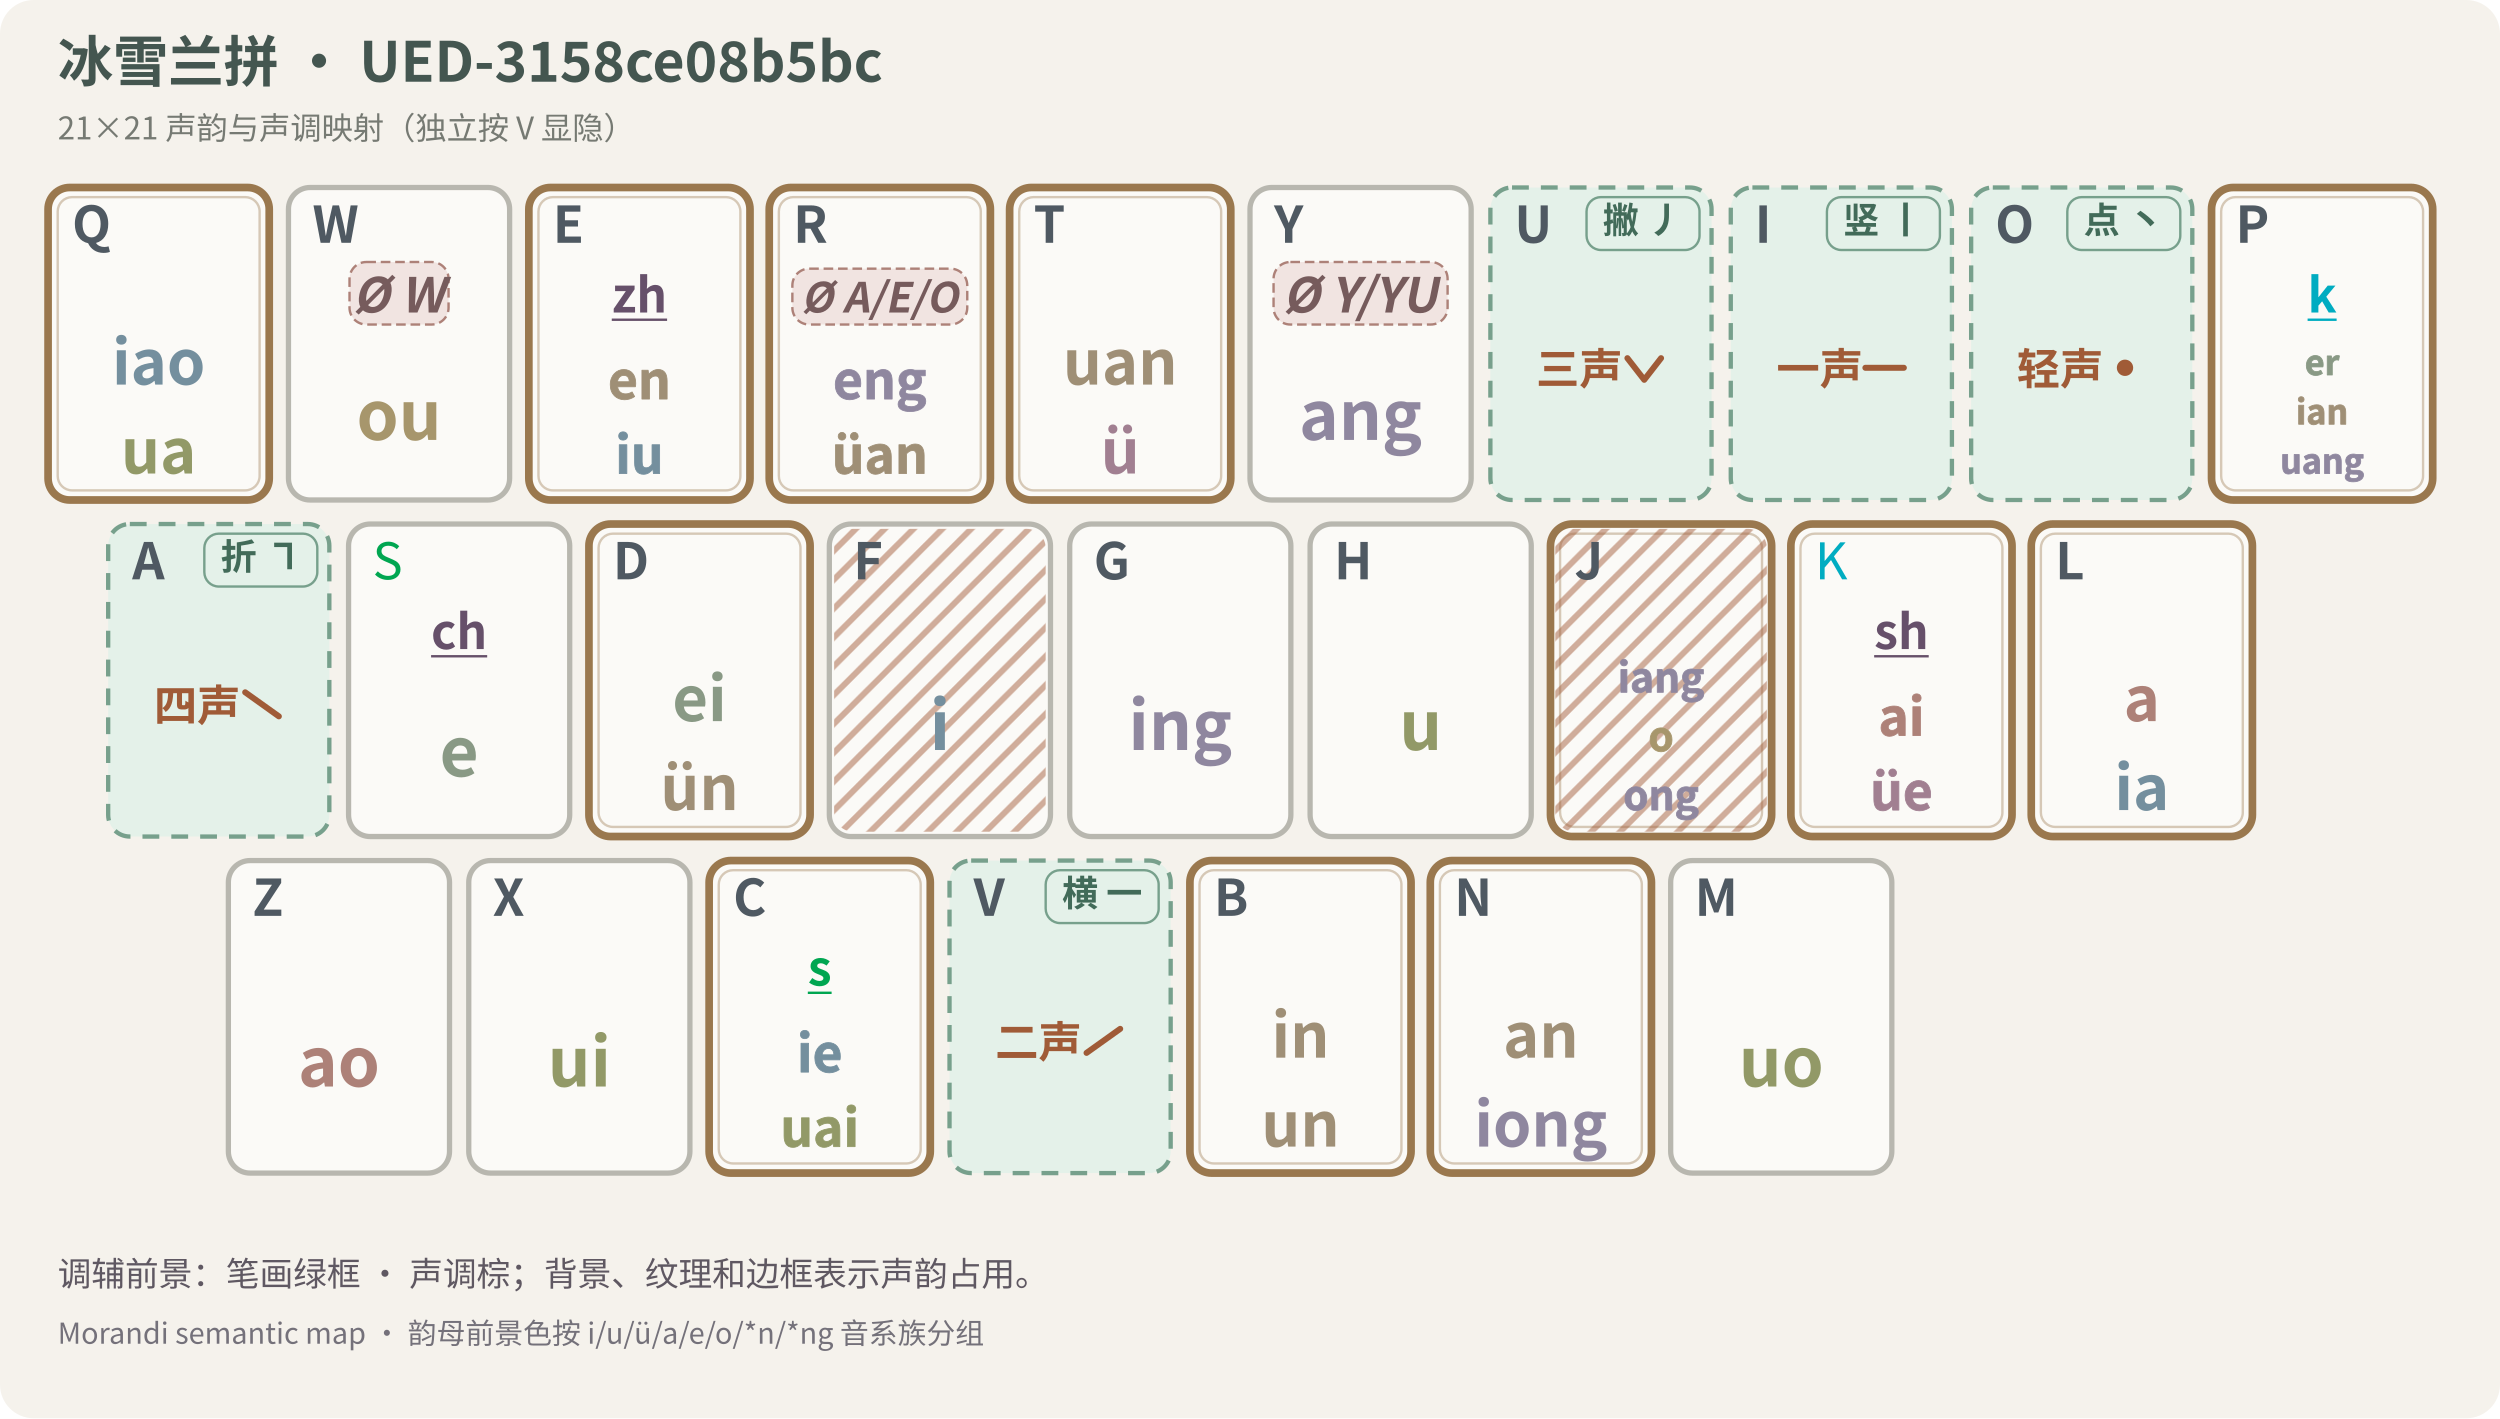
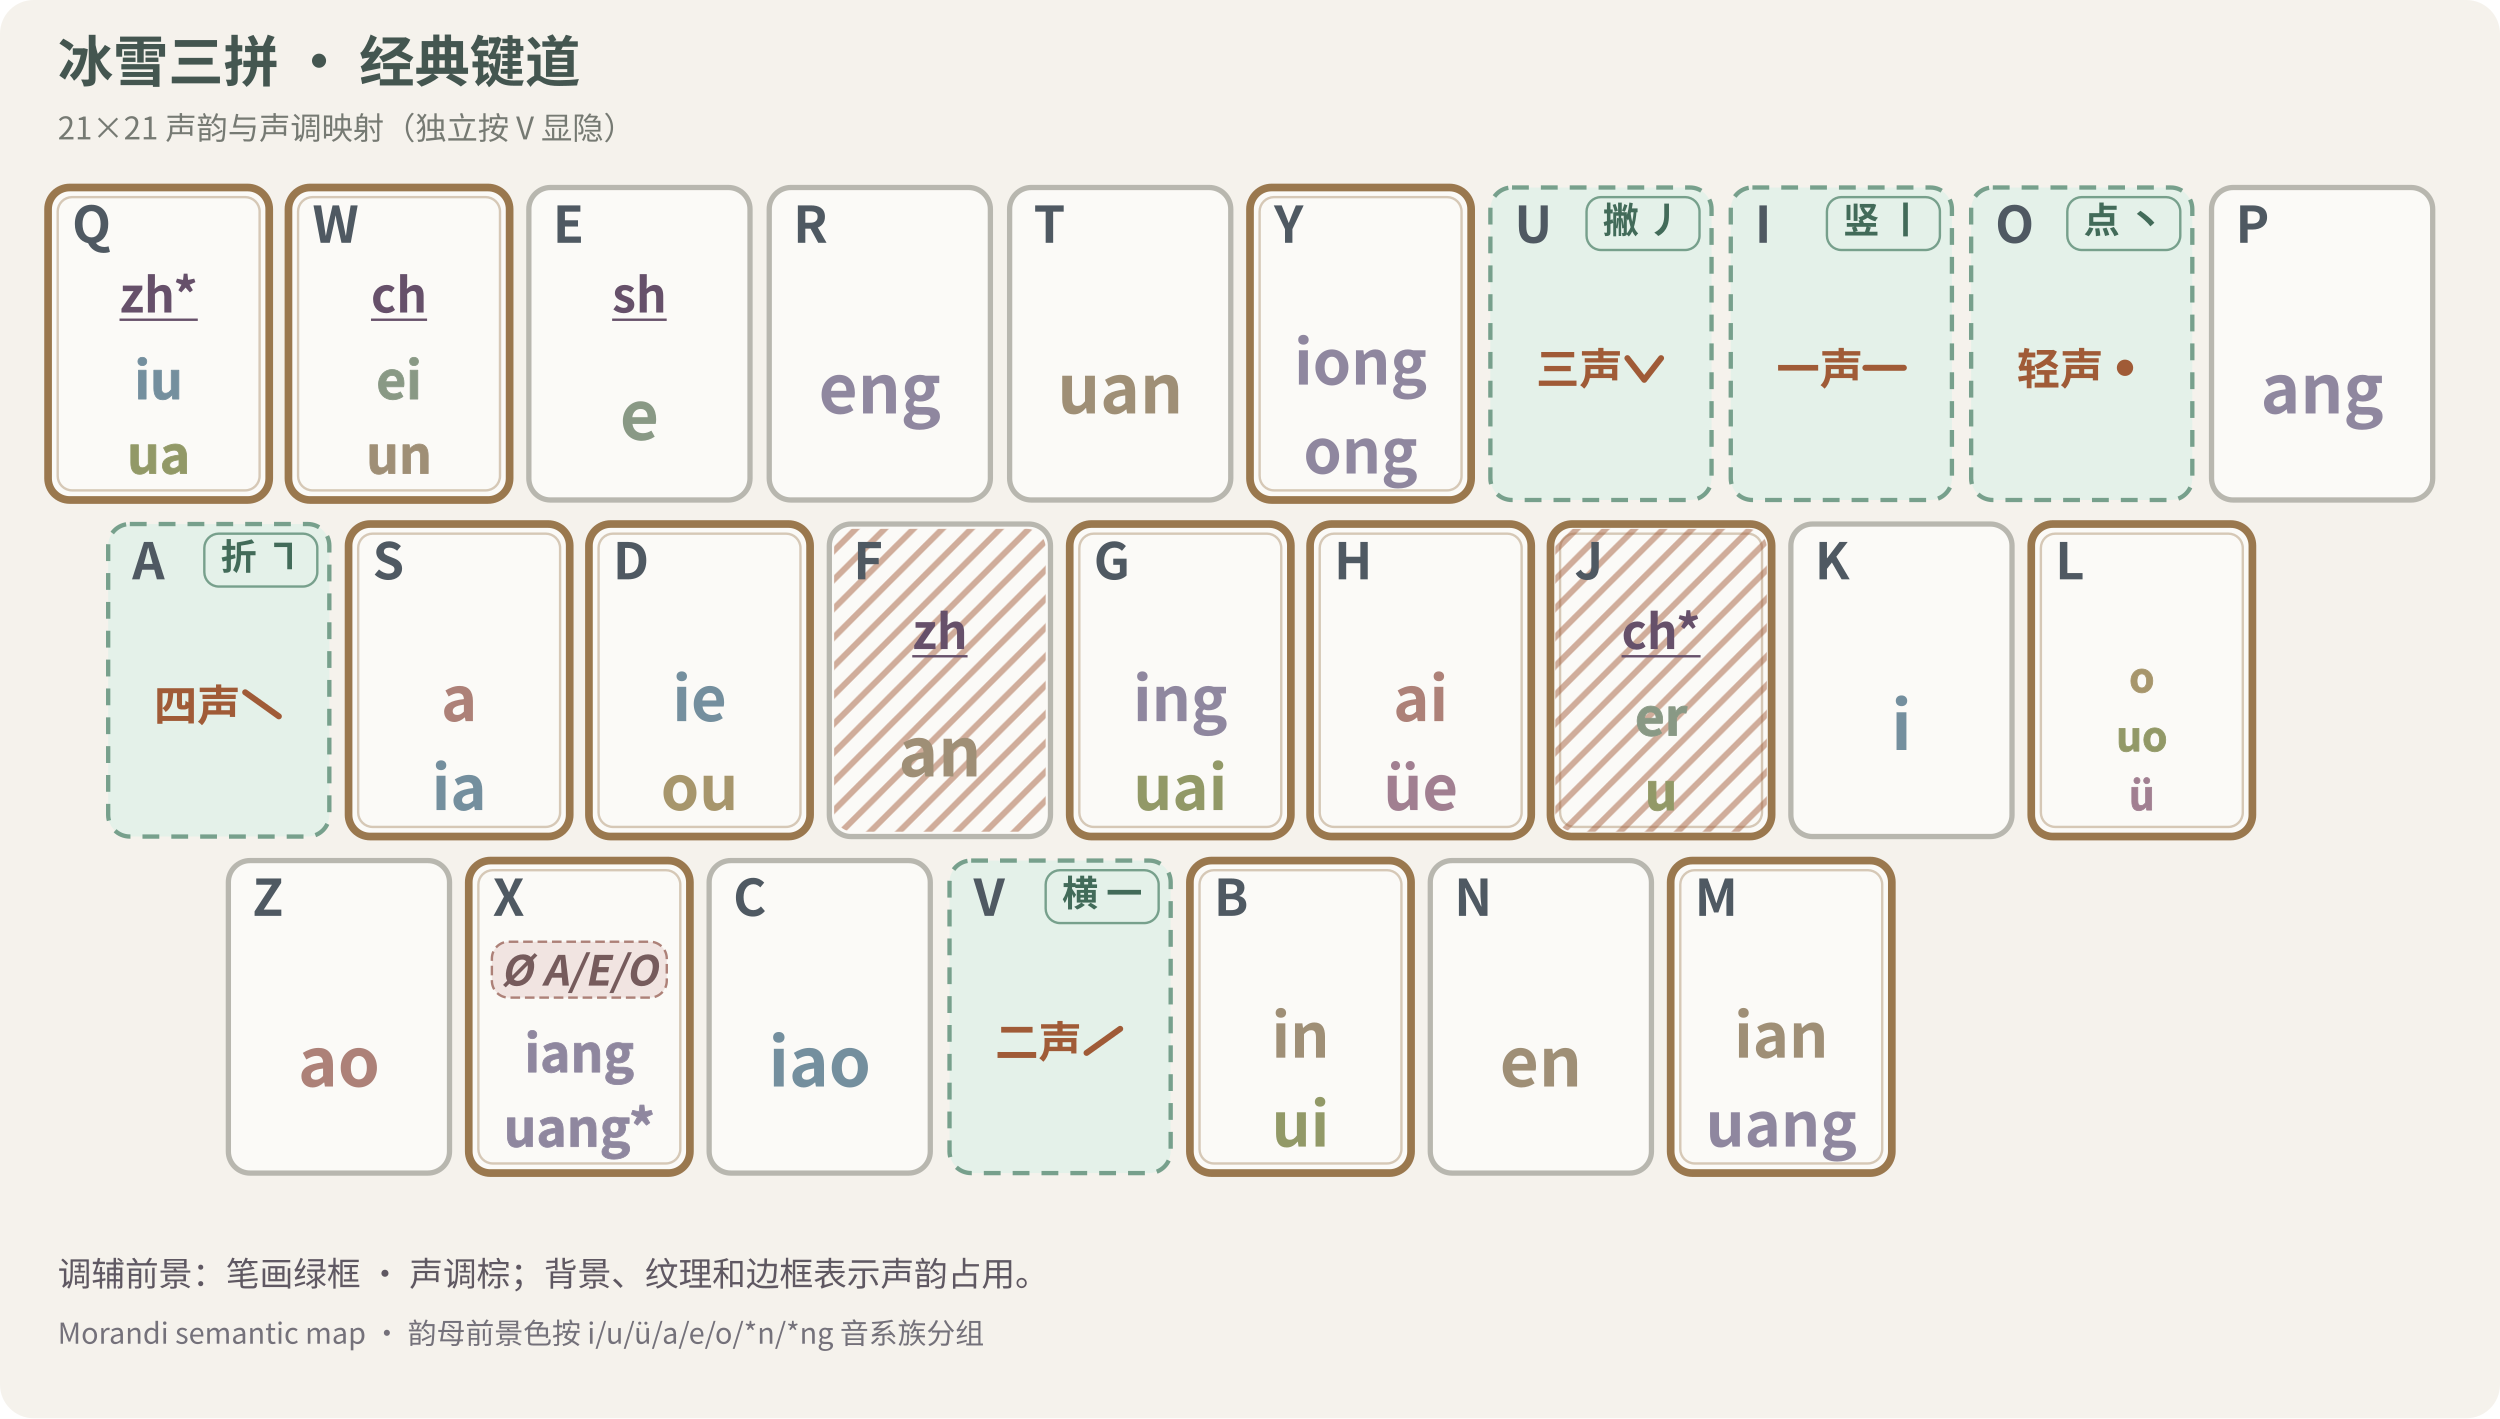
<svg xmlns="http://www.w3.org/2000/svg" class="keysvg nf4-keysvg" viewBox="0 0 1040 590" role="img" aria-labelledby="title desc">
  <defs>
    <pattern id="nf4-both" width="12" height="12" patternUnits="userSpaceOnUse">
      <rect width="12" height="12" fill="#fbfaf7" />
    </pattern>
    <pattern id="nf4-ionly" width="9" height="9" patternUnits="userSpaceOnUse">
      <rect width="9" height="9" fill="#e3eef4" />
      <path d="M2 0V9M7 0V9" stroke="#7399ad" stroke-opacity=".18" />
    </pattern>
    <pattern id="nf4-ronly" width="10" height="10" patternUnits="userSpaceOnUse">
      <rect width="10" height="10" fill="#f6ebd6" />
      <circle cx="3" cy="3" r="1.15" fill="#b39253" fill-opacity=".3" />
    </pattern>
    <pattern id="nf4-none" width="10" height="10" patternUnits="userSpaceOnUse">
      <rect width="10" height="10" fill="#eeece8" />
      <path d="M0 10L10 0" stroke="#aaa6a4" stroke-opacity=".14" />
    </pattern>
    <pattern id="nf4-multi" width="9" height="9" patternUnits="userSpaceOnUse">
      <rect width="9" height="9" fill="#f8efe2" />
      <path d="M-2 2L2-2M0 9L9 0M7 11L11 7" stroke="#9a784e" stroke-width="1.6" stroke-opacity=".27" />
    </pattern>
    <pattern id="nf4-anchor" width="12" height="12" patternUnits="userSpaceOnUse">
      <path d="M-3 3L3-3M0 12L12 0M9 15L15 9" stroke="#a05b37" stroke-width="2.5" stroke-opacity=".48" />
    </pattern>
  </defs>
  <rect width="1040" height="590" rx="14" fill="#f5f2ec" />
-   <text x="24" y="34" font-family="Microsoft YaHei UI, Noto Sans CJK SC, sans-serif" font-size="23" fill="#445650" text-anchor="start" font-weight="760">冰雪兰拼 · UED-3158ce08b5bc</text>
+   <text x="24" y="34" font-family="Microsoft YaHei UI, Noto Sans CJK SC, sans-serif" font-size="23" fill="#445650" text-anchor="start" font-weight="760">冰雪三拼 · 经典键道</text>
  <text x="24" y="58" font-family="Microsoft YaHei UI, Noto Sans CJK SC, sans-serif" font-size="13" fill="#767a73" text-anchor="start" font-weight="500">21×21 声韵与声调映射（独立按 V 显隐）</text>
  <g data-key="Q" data-role="sound" data-multi="true">
    <clipPath id="snow_sanpin-clip-0-0">
      <rect x="23" y="81" width="86" height="124" rx="7" />
    </clipPath>
    <rect x="20" y="78" width="92" height="130" rx="9" fill="#fbfaf7" stroke="#9a784e" stroke-width="3.2" />
    <rect x="24" y="82" width="84" height="122" rx="6" fill="none" stroke="#9a784e" stroke-opacity=".38" />
    <g clip-path="url(#snow_sanpin-clip-0-0)">
      <text x="30" y="101" font-family="Microsoft YaHei UI, Noto Sans CJK SC, sans-serif" font-size="21" fill="#4f5962" text-anchor="start" font-weight="800" data-key-label="true">Q</text>
-       <text x="66" y="160" font-family="Microsoft YaHei UI, Noto Sans CJK SC, sans-serif" font-size="25.53" fill="#748f9e" text-anchor="middle" font-weight="600" data-final="iao">iao</text>
-       <text x="66" y="197" font-family="Microsoft YaHei UI, Noto Sans CJK SC, sans-serif" font-size="25.53" fill="#929967" text-anchor="middle" font-weight="600" data-final="ua">ua</text>
-     </g>
-   </g>
-   <g data-key="W" data-role="sound">
+       <text x="66" y="130" text-anchor="middle" font-family="Microsoft YaHei UI, Noto Sans CJK SC, sans-serif" font-size="20" font-weight="700" text-decoration="underline" fill="#66506a">zh*</text>
+       <text x="66" y="166" font-family="Microsoft YaHei UI, Noto Sans CJK SC, sans-serif" font-size="21.39" fill="#748f9e" text-anchor="middle" font-weight="800" data-final="iu" paint-order="stroke" stroke="#748f9e" stroke-width="0.35" stroke-linejoin="round">iu</text>
+       <text x="66" y="197" font-family="Microsoft YaHei UI, Noto Sans CJK SC, sans-serif" font-size="21.39" fill="#929967" text-anchor="middle" font-weight="800" data-final="ua" paint-order="stroke" stroke="#929967" stroke-width="0.35" stroke-linejoin="round">ua</text>
+     </g>
+   </g>
+   <g data-key="W" data-role="sound" data-multi="true">
    <clipPath id="snow_sanpin-clip-0-1">
      <rect x="123" y="81" width="86" height="124" rx="7" />
    </clipPath>
-     <rect x="120" y="78" width="92" height="130" rx="9" fill="#fbfaf7" stroke="#b8b7af" stroke-width="2.2" />
+     <rect x="120" y="78" width="92" height="130" rx="9" fill="#fbfaf7" stroke="#9a784e" stroke-width="3.2" />
+     <rect x="124" y="82" width="84" height="122" rx="6" fill="none" stroke="#9a784e" stroke-opacity=".38" />
    <g clip-path="url(#snow_sanpin-clip-0-1)">
      <text x="130" y="101" font-family="Microsoft YaHei UI, Noto Sans CJK SC, sans-serif" font-size="21" fill="#4f5962" text-anchor="start" font-weight="800" data-key-label="true">W</text>
-       <rect x="145.4" y="109" width="41.2" height="26" rx="7" fill="#f1e4e1" stroke="#ad8178" stroke-dasharray="4 2" />
-       <text x="166" y="130" text-anchor="middle" font-family="Microsoft YaHei UI, Noto Sans CJK SC, sans-serif" font-size="20" font-weight="700" font-style="italic" fill="#765b5c">Ø W</text>
-       <text x="166" y="183" font-family="Microsoft YaHei UI, Noto Sans CJK SC, sans-serif" font-size="28" fill="#a7966c" text-anchor="middle" font-weight="600" data-final="ou">ou</text>
-     </g>
-   </g>
-   <g data-key="E" data-role="sound" data-multi="true">
+       <text x="166" y="130" text-anchor="middle" font-family="Microsoft YaHei UI, Noto Sans CJK SC, sans-serif" font-size="20" font-weight="700" text-decoration="underline" fill="#66506a">ch</text>
+       <text x="166" y="166" font-family="Microsoft YaHei UI, Noto Sans CJK SC, sans-serif" font-size="21.39" fill="#899985" text-anchor="middle" font-weight="800" data-final="ei" paint-order="stroke" stroke="#899985" stroke-width="0.35" stroke-linejoin="round">ei</text>
+       <text x="166" y="197" font-family="Microsoft YaHei UI, Noto Sans CJK SC, sans-serif" font-size="21.39" fill="#9f8f76" text-anchor="middle" font-weight="800" data-final="un" paint-order="stroke" stroke="#9f8f76" stroke-width="0.35" stroke-linejoin="round">un</text>
+     </g>
+   </g>
+   <g data-key="E" data-role="sound">
    <clipPath id="snow_sanpin-clip-0-2">
      <rect x="223" y="81" width="86" height="124" rx="7" />
    </clipPath>
-     <rect x="220" y="78" width="92" height="130" rx="9" fill="#fbfaf7" stroke="#9a784e" stroke-width="3.2" />
-     <rect x="224" y="82" width="84" height="122" rx="6" fill="none" stroke="#9a784e" stroke-opacity=".38" />
+     <rect x="220" y="78" width="92" height="130" rx="9" fill="#fbfaf7" stroke="#b8b7af" stroke-width="2.2" />
    <g clip-path="url(#snow_sanpin-clip-0-2)">
      <text x="230" y="101" font-family="Microsoft YaHei UI, Noto Sans CJK SC, sans-serif" font-size="21" fill="#4f5962" text-anchor="start" font-weight="800" data-key-label="true">E</text>
-       <text x="266" y="130" text-anchor="middle" font-family="Microsoft YaHei UI, Noto Sans CJK SC, sans-serif" font-size="20" font-weight="700" text-decoration="underline" fill="#66506a">zh</text>
-       <text x="266" y="166" font-family="Microsoft YaHei UI, Noto Sans CJK SC, sans-serif" font-size="21.39" fill="#9f8f76" text-anchor="middle" font-weight="800" data-final="en" paint-order="stroke" stroke="#9f8f76" stroke-width="0.35" stroke-linejoin="round">en</text>
-       <text x="266" y="197" font-family="Microsoft YaHei UI, Noto Sans CJK SC, sans-serif" font-size="21.39" fill="#748f9e" text-anchor="middle" font-weight="800" data-final="iu" paint-order="stroke" stroke="#748f9e" stroke-width="0.35" stroke-linejoin="round">iu</text>
-     </g>
-   </g>
-   <g data-key="R" data-role="sound" data-multi="true">
+       <text x="266" y="130" text-anchor="middle" font-family="Microsoft YaHei UI, Noto Sans CJK SC, sans-serif" font-size="20" font-weight="700" text-decoration="underline" fill="#66506a">sh</text>
+       <text x="266" y="183" font-family="Microsoft YaHei UI, Noto Sans CJK SC, sans-serif" font-size="28" fill="#899985" text-anchor="middle" font-weight="600" data-final="e">e</text>
+     </g>
+   </g>
+   <g data-key="R" data-role="sound">
    <clipPath id="snow_sanpin-clip-0-3">
      <rect x="323" y="81" width="86" height="124" rx="7" />
    </clipPath>
-     <rect x="320" y="78" width="92" height="130" rx="9" fill="#fbfaf7" stroke="#9a784e" stroke-width="3.2" />
-     <rect x="324" y="82" width="84" height="122" rx="6" fill="none" stroke="#9a784e" stroke-opacity=".38" />
+     <rect x="320" y="78" width="92" height="130" rx="9" fill="#fbfaf7" stroke="#b8b7af" stroke-width="2.2" />
    <g clip-path="url(#snow_sanpin-clip-0-3)">
      <text x="330" y="101" font-family="Microsoft YaHei UI, Noto Sans CJK SC, sans-serif" font-size="21" fill="#4f5962" text-anchor="start" font-weight="800" data-key-label="true">R</text>
-       <rect x="329.621" y="111.759" width="72.759" height="23.241" rx="7" fill="#f1e4e1" stroke="#ad8178" stroke-dasharray="4 2" />
-       <text x="366" y="130" text-anchor="middle" font-family="Microsoft YaHei UI, Noto Sans CJK SC, sans-serif" font-size="17.241" font-weight="700" font-style="italic" fill="#765b5c">Ø A/E/O</text>
-       <text x="366" y="166" font-family="Microsoft YaHei UI, Noto Sans CJK SC, sans-serif" font-size="21.39" fill="#8f879f" text-anchor="middle" font-weight="800" data-final="eng" paint-order="stroke" stroke="#8f879f" stroke-width="0.35" stroke-linejoin="round">eng</text>
-       <text x="366" y="197" font-family="Microsoft YaHei UI, Noto Sans CJK SC, sans-serif" font-size="21.39" fill="#9f8f76" text-anchor="middle" font-weight="800" data-final="van" paint-order="stroke" stroke="#9f8f76" stroke-width="0.35" stroke-linejoin="round">üan</text>
-     </g>
-   </g>
-   <g data-key="T" data-role="sound" data-multi="true">
+       <text x="366" y="172" font-family="Microsoft YaHei UI, Noto Sans CJK SC, sans-serif" font-size="28" fill="#8f879f" text-anchor="middle" font-weight="600" data-final="eng">eng</text>
+     </g>
+   </g>
+   <g data-key="T" data-role="sound">
    <clipPath id="snow_sanpin-clip-0-4">
      <rect x="423" y="81" width="86" height="124" rx="7" />
    </clipPath>
-     <rect x="420" y="78" width="92" height="130" rx="9" fill="#fbfaf7" stroke="#9a784e" stroke-width="3.2" />
-     <rect x="424" y="82" width="84" height="122" rx="6" fill="none" stroke="#9a784e" stroke-opacity=".38" />
+     <rect x="420" y="78" width="92" height="130" rx="9" fill="#fbfaf7" stroke="#b8b7af" stroke-width="2.2" />
    <g clip-path="url(#snow_sanpin-clip-0-4)">
      <text x="430" y="101" font-family="Microsoft YaHei UI, Noto Sans CJK SC, sans-serif" font-size="21" fill="#4f5962" text-anchor="start" font-weight="800" data-key-label="true">T</text>
-       <text x="466" y="160" font-family="Microsoft YaHei UI, Noto Sans CJK SC, sans-serif" font-size="25.53" fill="#9f8f76" text-anchor="middle" font-weight="600" data-final="uan">uan</text>
-       <text x="466" y="197" font-family="Microsoft YaHei UI, Noto Sans CJK SC, sans-serif" font-size="25.53" fill="#a17f91" text-anchor="middle" font-weight="600" data-final="v">ü</text>
-     </g>
-   </g>
-   <g data-key="Y" data-role="sound">
+       <text x="466" y="172" font-family="Microsoft YaHei UI, Noto Sans CJK SC, sans-serif" font-size="28" fill="#9f8f76" text-anchor="middle" font-weight="600" data-final="uan">uan</text>
+     </g>
+   </g>
+   <g data-key="Y" data-role="sound" data-multi="true">
    <clipPath id="snow_sanpin-clip-0-5">
      <rect x="523" y="81" width="86" height="124" rx="7" />
    </clipPath>
-     <rect x="520" y="78" width="92" height="130" rx="9" fill="#fbfaf7" stroke="#b8b7af" stroke-width="2.2" />
+     <rect x="520" y="78" width="92" height="130" rx="9" fill="#fbfaf7" stroke="#9a784e" stroke-width="3.2" />
+     <rect x="524" y="82" width="84" height="122" rx="6" fill="none" stroke="#9a784e" stroke-opacity=".38" />
    <g clip-path="url(#snow_sanpin-clip-0-5)">
      <text x="530" y="101" font-family="Microsoft YaHei UI, Noto Sans CJK SC, sans-serif" font-size="21" fill="#4f5962" text-anchor="start" font-weight="800" data-key-label="true">Y</text>
-       <rect x="529.8" y="109" width="72.4" height="26" rx="7" fill="#f1e4e1" stroke="#ad8178" stroke-dasharray="4 2" />
-       <text x="566" y="130" text-anchor="middle" font-family="Microsoft YaHei UI, Noto Sans CJK SC, sans-serif" font-size="20" font-weight="700" font-style="italic" fill="#765b5c">Ø Y/YU</text>
-       <text x="566" y="183" font-family="Microsoft YaHei UI, Noto Sans CJK SC, sans-serif" font-size="28" fill="#8f879f" text-anchor="middle" font-weight="600" data-final="ang">ang</text>
+       <text x="566" y="160" font-family="Microsoft YaHei UI, Noto Sans CJK SC, sans-serif" font-size="25.53" fill="#8f879f" text-anchor="middle" font-weight="600" data-final="iong">iong</text>
+       <text x="566" y="197" font-family="Microsoft YaHei UI, Noto Sans CJK SC, sans-serif" font-size="25.53" fill="#8f879f" text-anchor="middle" font-weight="600" data-final="ong">ong</text>
    </g>
  </g>
  <g data-key="U" data-role="auxiliary-only">
    <clipPath id="snow_sanpin-clip-0-6">
      <rect x="623" y="81" width="86" height="124" rx="7" />
    </clipPath>
    <rect x="620" y="78" width="92" height="130" rx="9" fill="#e4f1e9" stroke="#77a08c" stroke-width="1.8" stroke-dasharray="7 5" />
    <g clip-path="url(#snow_sanpin-clip-0-6)">
      <text x="630" y="101" font-family="Microsoft YaHei UI, Noto Sans CJK SC, sans-serif" font-size="21" fill="#4f5962" text-anchor="start" font-weight="800" data-key-label="true">U</text>
      <g data-aux-badge="stroke">
        <rect x="660" y="82" width="47" height="22" rx="6" fill="#e4f1e9" stroke="#77a08c" />
        <text x="683.5" y="97" font-family="Microsoft YaHei UI, Noto Sans CJK SC, sans-serif" font-size="15" fill="#426b59" text-anchor="middle" font-weight="750" data-aux-kind="stroke">撇 丿</text>
      </g>
      <text x="657" y="160" font-family="LXGW WenKai GB, LXGW WenKai, Kaiti SC, STKaiti, KaiTi, AR PL KaitiM GB, serif" font-size="18" fill="#a05b37" text-anchor="middle" font-weight="800" data-aux-kind="tone">三声</text>
      <g transform="translate(684 153)" data-aux-mark="tone" data-tone-mark="ˇ" data-mark-x="684" data-mark-y="153" data-mark-size="18" fill="none" stroke="#a05b37" stroke-width="2.5" stroke-linecap="round" stroke-linejoin="round">
        <path d="M-7-4L0 5L7-4" />
      </g>
    </g>
  </g>
  <g data-key="I" data-role="auxiliary-only">
    <clipPath id="snow_sanpin-clip-0-7">
      <rect x="723" y="81" width="86" height="124" rx="7" />
    </clipPath>
    <rect x="720" y="78" width="92" height="130" rx="9" fill="#e4f1e9" stroke="#77a08c" stroke-width="1.8" stroke-dasharray="7 5" />
    <g clip-path="url(#snow_sanpin-clip-0-7)">
      <text x="730" y="101" font-family="Microsoft YaHei UI, Noto Sans CJK SC, sans-serif" font-size="21" fill="#4f5962" text-anchor="start" font-weight="800" data-key-label="true">I</text>
      <g data-aux-badge="stroke">
        <rect x="760" y="82" width="47" height="22" rx="6" fill="#e4f1e9" stroke="#77a08c" />
        <text x="783.5" y="97" font-family="Microsoft YaHei UI, Noto Sans CJK SC, sans-serif" font-size="15" fill="#426b59" text-anchor="middle" font-weight="750" data-aux-kind="stroke">竖 丨</text>
      </g>
      <text x="757" y="160" font-family="LXGW WenKai GB, LXGW WenKai, Kaiti SC, STKaiti, KaiTi, AR PL KaitiM GB, serif" font-size="18" fill="#a05b37" text-anchor="middle" font-weight="800" data-aux-kind="tone">一声</text>
      <g transform="translate(784 153)" data-aux-mark="tone" data-tone-mark="ˉ" data-mark-x="784" data-mark-y="153" data-mark-size="18" fill="none" stroke="#a05b37" stroke-width="2.5" stroke-linecap="round" stroke-linejoin="round">
        <path d="M-8 0H8" />
      </g>
    </g>
  </g>
  <g data-key="O" data-role="auxiliary-only">
    <clipPath id="snow_sanpin-clip-0-8">
      <rect x="823" y="81" width="86" height="124" rx="7" />
    </clipPath>
    <rect x="820" y="78" width="92" height="130" rx="9" fill="#e4f1e9" stroke="#77a08c" stroke-width="1.8" stroke-dasharray="7 5" />
    <g clip-path="url(#snow_sanpin-clip-0-8)">
      <text x="830" y="101" font-family="Microsoft YaHei UI, Noto Sans CJK SC, sans-serif" font-size="21" fill="#4f5962" text-anchor="start" font-weight="800" data-key-label="true">O</text>
      <g data-aux-badge="stroke">
        <rect x="860" y="82" width="47" height="22" rx="6" fill="#e4f1e9" stroke="#77a08c" />
        <text x="883.5" y="97" font-family="Microsoft YaHei UI, Noto Sans CJK SC, sans-serif" font-size="15" fill="#426b59" text-anchor="middle" font-weight="750" data-aux-kind="stroke">点 丶</text>
      </g>
      <text x="857" y="160" font-family="LXGW WenKai GB, LXGW WenKai, Kaiti SC, STKaiti, KaiTi, AR PL KaitiM GB, serif" font-size="18" fill="#a05b37" text-anchor="middle" font-weight="800" data-aux-kind="tone">轻声</text>
      <g transform="translate(884 153)" data-aux-mark="tone" data-tone-mark="·" data-mark-x="884" data-mark-y="153" data-mark-size="18" fill="none" stroke="#a05b37" stroke-width="2.5" stroke-linecap="round" stroke-linejoin="round">
        <circle cx="0" cy="0" r="3.4" fill="#a05b37" stroke="none" />
      </g>
    </g>
  </g>
-   <g data-key="P" data-role="sound" data-multi="true">
+   <g data-key="P" data-role="sound">
    <clipPath id="snow_sanpin-clip-0-9">
      <rect x="923" y="81" width="86" height="124" rx="7" />
    </clipPath>
-     <rect x="920" y="78" width="92" height="130" rx="9" fill="#fbfaf7" stroke="#9a784e" stroke-width="3.2" />
-     <rect x="924" y="82" width="84" height="122" rx="6" fill="none" stroke="#9a784e" stroke-opacity=".38" />
+     <rect x="920" y="78" width="92" height="130" rx="9" fill="#fbfaf7" stroke="#b8b7af" stroke-width="2.2" />
    <g clip-path="url(#snow_sanpin-clip-0-9)">
      <text x="930" y="101" font-family="Microsoft YaHei UI, Noto Sans CJK SC, sans-serif" font-size="21" fill="#4f5962" text-anchor="start" font-weight="800" data-key-label="true">P</text>
-       <text x="966" y="130" text-anchor="middle" font-family="Microsoft YaHei UI, Noto Sans CJK SC, sans-serif" font-size="20" font-weight="700" text-decoration="underline" fill="#00acc1">k</text>
-       <text x="966" y="156" font-family="Microsoft YaHei UI, Noto Sans CJK SC, sans-serif" font-size="14.145" fill="#899985" text-anchor="middle" font-weight="800" data-final="er" paint-order="stroke" stroke="#899985" stroke-width="0.35" stroke-linejoin="round">er</text>
-       <text x="966" y="176.5" font-family="Microsoft YaHei UI, Noto Sans CJK SC, sans-serif" font-size="14.145" fill="#9f8f76" text-anchor="middle" font-weight="800" data-final="ian" paint-order="stroke" stroke="#9f8f76" stroke-width="0.35" stroke-linejoin="round">ian</text>
-       <text x="966" y="197" font-family="Microsoft YaHei UI, Noto Sans CJK SC, sans-serif" font-size="14.145" fill="#8f879f" text-anchor="middle" font-weight="800" data-final="uang" paint-order="stroke" stroke="#8f879f" stroke-width="0.35" stroke-linejoin="round">uang</text>
+       <text x="966" y="172" font-family="Microsoft YaHei UI, Noto Sans CJK SC, sans-serif" font-size="28" fill="#8f879f" text-anchor="middle" font-weight="600" data-final="ang">ang</text>
    </g>
  </g>
  <g data-key="A" data-role="auxiliary-only">
    <clipPath id="snow_sanpin-clip-1-0">
      <rect x="48" y="221" width="86" height="124" rx="7" />
    </clipPath>
    <rect x="45" y="218" width="92" height="130" rx="9" fill="#e4f1e9" stroke="#77a08c" stroke-width="1.8" stroke-dasharray="7 5" />
    <g clip-path="url(#snow_sanpin-clip-1-0)">
      <text x="55" y="241" font-family="Microsoft YaHei UI, Noto Sans CJK SC, sans-serif" font-size="21" fill="#4f5962" text-anchor="start" font-weight="800" data-key-label="true">A</text>
      <g data-aux-badge="stroke">
        <rect x="85" y="222" width="47" height="22" rx="6" fill="#e4f1e9" stroke="#77a08c" />
        <text x="108.5" y="237" font-family="Microsoft YaHei UI, Noto Sans CJK SC, sans-serif" font-size="15" fill="#426b59" text-anchor="middle" font-weight="750" data-aux-kind="stroke">折 ㇕</text>
      </g>
      <text x="82" y="300" font-family="LXGW WenKai GB, LXGW WenKai, Kaiti SC, STKaiti, KaiTi, AR PL KaitiM GB, serif" font-size="18" fill="#a05b37" text-anchor="middle" font-weight="800" data-aux-kind="tone">四声</text>
      <g transform="translate(109 293)" data-aux-mark="tone" data-tone-mark="ˋ" data-mark-x="109" data-mark-y="293" data-mark-size="18" fill="none" stroke="#a05b37" stroke-width="2.5" stroke-linecap="round" stroke-linejoin="round">
        <path d="M-7-5L7 5" />
      </g>
    </g>
  </g>
-   <g data-key="S" data-role="sound">
+   <g data-key="S" data-role="sound" data-multi="true">
    <clipPath id="snow_sanpin-clip-1-1">
      <rect x="148" y="221" width="86" height="124" rx="7" />
    </clipPath>
-     <rect x="145" y="218" width="92" height="130" rx="9" fill="#fbfaf7" stroke="#b8b7af" stroke-width="2.2" />
+     <rect x="145" y="218" width="92" height="130" rx="9" fill="#fbfaf7" stroke="#9a784e" stroke-width="3.2" />
+     <rect x="149" y="222" width="84" height="122" rx="6" fill="none" stroke="#9a784e" stroke-opacity=".38" />
    <g clip-path="url(#snow_sanpin-clip-1-1)">
-       <text x="155" y="241" font-family="Microsoft YaHei UI, Noto Sans CJK SC, sans-serif" font-size="21" fill="#00a651" text-anchor="start" font-weight="500" data-key-label="true">S</text>
-       <text x="191" y="270" text-anchor="middle" font-family="Microsoft YaHei UI, Noto Sans CJK SC, sans-serif" font-size="20" font-weight="700" text-decoration="underline" fill="#66506a">ch</text>
-       <text x="191" y="323" font-family="Microsoft YaHei UI, Noto Sans CJK SC, sans-serif" font-size="28" fill="#899985" text-anchor="middle" font-weight="600" data-final="e">e</text>
+       <text x="155" y="241" font-family="Microsoft YaHei UI, Noto Sans CJK SC, sans-serif" font-size="21" fill="#4f5962" text-anchor="start" font-weight="800" data-key-label="true">S</text>
+       <text x="191" y="300" font-family="Microsoft YaHei UI, Noto Sans CJK SC, sans-serif" font-size="25.53" fill="#ad8178" text-anchor="middle" font-weight="600" data-final="a">a</text>
+       <text x="191" y="337" font-family="Microsoft YaHei UI, Noto Sans CJK SC, sans-serif" font-size="25.53" fill="#748f9e" text-anchor="middle" font-weight="600" data-final="ia">ia</text>
    </g>
  </g>
  <g data-key="D" data-role="sound" data-multi="true">
    <clipPath id="snow_sanpin-clip-1-2">
      <rect x="248" y="221" width="86" height="124" rx="7" />
    </clipPath>
    <rect x="245" y="218" width="92" height="130" rx="9" fill="#fbfaf7" stroke="#9a784e" stroke-width="3.2" />
    <rect x="249" y="222" width="84" height="122" rx="6" fill="none" stroke="#9a784e" stroke-opacity=".38" />
    <g clip-path="url(#snow_sanpin-clip-1-2)">
      <text x="255" y="241" font-family="Microsoft YaHei UI, Noto Sans CJK SC, sans-serif" font-size="21" fill="#4f5962" text-anchor="start" font-weight="800" data-key-label="true">D</text>
-       <text x="291" y="300" font-family="Microsoft YaHei UI, Noto Sans CJK SC, sans-serif" font-size="25.53" fill="#899985" text-anchor="middle" font-weight="600" data-final="ei">ei</text>
-       <text x="291" y="337" font-family="Microsoft YaHei UI, Noto Sans CJK SC, sans-serif" font-size="25.53" fill="#9f8f76" text-anchor="middle" font-weight="600" data-final="vn">ün</text>
+       <text x="291" y="300" font-family="Microsoft YaHei UI, Noto Sans CJK SC, sans-serif" font-size="25.53" fill="#748f9e" text-anchor="middle" font-weight="600" data-final="ie">ie</text>
+       <text x="291" y="337" font-family="Microsoft YaHei UI, Noto Sans CJK SC, sans-serif" font-size="25.53" fill="#a7966c" text-anchor="middle" font-weight="600" data-final="ou">ou</text>
    </g>
  </g>
  <g data-key="F" data-role="sound">
    <clipPath id="snow_sanpin-clip-1-3">
      <rect x="348" y="221" width="86" height="124" rx="7" />
    </clipPath>
    <rect x="345" y="218" width="92" height="130" rx="9" fill="#fbfaf7" stroke="#b8b7af" stroke-width="2.2" />
    <rect x="347" y="220" width="88" height="126" rx="8" fill="url(#nf4-anchor)" pointer-events="none" />
    <g clip-path="url(#snow_sanpin-clip-1-3)">
      <text x="355" y="241" font-family="Microsoft YaHei UI, Noto Sans CJK SC, sans-serif" font-size="21" fill="#4f5962" text-anchor="start" font-weight="800" data-key-label="true">F</text>
-       <text x="391" y="312" font-family="Microsoft YaHei UI, Noto Sans CJK SC, sans-serif" font-size="28" fill="#748f9e" text-anchor="middle" font-weight="600" data-final="i">i</text>
-     </g>
-   </g>
-   <g data-key="G" data-role="sound">
+       <text x="391" y="270" text-anchor="middle" font-family="Microsoft YaHei UI, Noto Sans CJK SC, sans-serif" font-size="20" font-weight="700" text-decoration="underline" fill="#66506a">zh</text>
+       <text x="391" y="323" font-family="Microsoft YaHei UI, Noto Sans CJK SC, sans-serif" font-size="28" fill="#9f8f76" text-anchor="middle" font-weight="600" data-final="an">an</text>
+     </g>
+   </g>
+   <g data-key="G" data-role="sound" data-multi="true">
    <clipPath id="snow_sanpin-clip-1-4">
      <rect x="448" y="221" width="86" height="124" rx="7" />
    </clipPath>
-     <rect x="445" y="218" width="92" height="130" rx="9" fill="#fbfaf7" stroke="#b8b7af" stroke-width="2.2" />
+     <rect x="445" y="218" width="92" height="130" rx="9" fill="#fbfaf7" stroke="#9a784e" stroke-width="3.2" />
+     <rect x="449" y="222" width="84" height="122" rx="6" fill="none" stroke="#9a784e" stroke-opacity=".38" />
    <g clip-path="url(#snow_sanpin-clip-1-4)">
      <text x="455" y="241" font-family="Microsoft YaHei UI, Noto Sans CJK SC, sans-serif" font-size="21" fill="#4f5962" text-anchor="start" font-weight="800" data-key-label="true">G</text>
-       <text x="491" y="312" font-family="Microsoft YaHei UI, Noto Sans CJK SC, sans-serif" font-size="28" fill="#8f879f" text-anchor="middle" font-weight="600" data-final="ing">ing</text>
-     </g>
-   </g>
-   <g data-key="H" data-role="sound">
+       <text x="491" y="300" font-family="Microsoft YaHei UI, Noto Sans CJK SC, sans-serif" font-size="25.53" fill="#8f879f" text-anchor="middle" font-weight="600" data-final="ing">ing</text>
+       <text x="491" y="337" font-family="Microsoft YaHei UI, Noto Sans CJK SC, sans-serif" font-size="25.53" fill="#929967" text-anchor="middle" font-weight="600" data-final="uai">uai</text>
+     </g>
+   </g>
+   <g data-key="H" data-role="sound" data-multi="true">
    <clipPath id="snow_sanpin-clip-1-5">
      <rect x="548" y="221" width="86" height="124" rx="7" />
    </clipPath>
-     <rect x="545" y="218" width="92" height="130" rx="9" fill="#fbfaf7" stroke="#b8b7af" stroke-width="2.2" />
+     <rect x="545" y="218" width="92" height="130" rx="9" fill="#fbfaf7" stroke="#9a784e" stroke-width="3.2" />
+     <rect x="549" y="222" width="84" height="122" rx="6" fill="none" stroke="#9a784e" stroke-opacity=".38" />
    <g clip-path="url(#snow_sanpin-clip-1-5)">
      <text x="555" y="241" font-family="Microsoft YaHei UI, Noto Sans CJK SC, sans-serif" font-size="21" fill="#4f5962" text-anchor="start" font-weight="800" data-key-label="true">H</text>
-       <text x="591" y="312" font-family="Microsoft YaHei UI, Noto Sans CJK SC, sans-serif" font-size="28" fill="#929967" text-anchor="middle" font-weight="600" data-final="u">u</text>
+       <text x="591" y="300" font-family="Microsoft YaHei UI, Noto Sans CJK SC, sans-serif" font-size="25.53" fill="#ad8178" text-anchor="middle" font-weight="600" data-final="ai">ai</text>
+       <text x="591" y="337" font-family="Microsoft YaHei UI, Noto Sans CJK SC, sans-serif" font-size="25.53" fill="#a17f91" text-anchor="middle" font-weight="600" data-final="ve">üe</text>
    </g>
  </g>
  <g data-key="J" data-role="sound" data-multi="true">
    <clipPath id="snow_sanpin-clip-1-6">
      <rect x="648" y="221" width="86" height="124" rx="7" />
    </clipPath>
    <rect x="645" y="218" width="92" height="130" rx="9" fill="#fbfaf7" stroke="#9a784e" stroke-width="3.2" />
    <rect x="649" y="222" width="84" height="122" rx="6" fill="none" stroke="#9a784e" stroke-opacity=".38" />
    <rect x="647" y="220" width="88" height="126" rx="8" fill="url(#nf4-anchor)" pointer-events="none" />
    <g clip-path="url(#snow_sanpin-clip-1-6)">
      <text x="655" y="241" font-family="Microsoft YaHei UI, Noto Sans CJK SC, sans-serif" font-size="21" fill="#4f5962" text-anchor="start" font-weight="800" data-key-label="true">J</text>
-       <text x="691" y="288" font-family="Microsoft YaHei UI, Noto Sans CJK SC, sans-serif" font-size="16.905" fill="#8f879f" text-anchor="middle" font-weight="800" data-final="iang" paint-order="stroke" stroke="#8f879f" stroke-width="0.35" stroke-linejoin="round">iang</text>
-       <text x="691" y="312.5" font-family="Microsoft YaHei UI, Noto Sans CJK SC, sans-serif" font-size="16.905" fill="#a7966c" text-anchor="middle" font-weight="800" data-final="o" paint-order="stroke" stroke="#a7966c" stroke-width="0.35" stroke-linejoin="round">o</text>
-       <text x="691" y="337" font-family="Microsoft YaHei UI, Noto Sans CJK SC, sans-serif" font-size="16.905" fill="#8f879f" text-anchor="middle" font-weight="800" data-final="ong" paint-order="stroke" stroke="#8f879f" stroke-width="0.35" stroke-linejoin="round">ong</text>
-     </g>
-   </g>
-   <g data-key="K" data-role="sound" data-multi="true">
+       <text x="691" y="270" text-anchor="middle" font-family="Microsoft YaHei UI, Noto Sans CJK SC, sans-serif" font-size="20" font-weight="700" text-decoration="underline" fill="#66506a">ch*</text>
+       <text x="691" y="306" font-family="Microsoft YaHei UI, Noto Sans CJK SC, sans-serif" font-size="21.39" fill="#899985" text-anchor="middle" font-weight="800" data-final="er" paint-order="stroke" stroke="#899985" stroke-width="0.35" stroke-linejoin="round">er</text>
+       <text x="691" y="337" font-family="Microsoft YaHei UI, Noto Sans CJK SC, sans-serif" font-size="21.39" fill="#929967" text-anchor="middle" font-weight="800" data-final="u" paint-order="stroke" stroke="#929967" stroke-width="0.35" stroke-linejoin="round">u</text>
+     </g>
+   </g>
+   <g data-key="K" data-role="sound">
    <clipPath id="snow_sanpin-clip-1-7">
      <rect x="748" y="221" width="86" height="124" rx="7" />
    </clipPath>
-     <rect x="745" y="218" width="92" height="130" rx="9" fill="#fbfaf7" stroke="#9a784e" stroke-width="3.2" />
-     <rect x="749" y="222" width="84" height="122" rx="6" fill="none" stroke="#9a784e" stroke-opacity=".38" />
+     <rect x="745" y="218" width="92" height="130" rx="9" fill="#fbfaf7" stroke="#b8b7af" stroke-width="2.2" />
    <g clip-path="url(#snow_sanpin-clip-1-7)">
-       <text x="755" y="241" font-family="Microsoft YaHei UI, Noto Sans CJK SC, sans-serif" font-size="21" fill="#00acc1" text-anchor="start" font-weight="500" data-key-label="true">K</text>
-       <text x="791" y="270" text-anchor="middle" font-family="Microsoft YaHei UI, Noto Sans CJK SC, sans-serif" font-size="20" font-weight="700" text-decoration="underline" fill="#66506a">sh</text>
-       <text x="791" y="306" font-family="Microsoft YaHei UI, Noto Sans CJK SC, sans-serif" font-size="21.39" fill="#ad8178" text-anchor="middle" font-weight="800" data-final="ai" paint-order="stroke" stroke="#ad8178" stroke-width="0.35" stroke-linejoin="round">ai</text>
-       <text x="791" y="337" font-family="Microsoft YaHei UI, Noto Sans CJK SC, sans-serif" font-size="21.39" fill="#a17f91" text-anchor="middle" font-weight="800" data-final="ve" paint-order="stroke" stroke="#a17f91" stroke-width="0.35" stroke-linejoin="round">üe</text>
+       <text x="755" y="241" font-family="Microsoft YaHei UI, Noto Sans CJK SC, sans-serif" font-size="21" fill="#4f5962" text-anchor="start" font-weight="800" data-key-label="true">K</text>
+       <text x="791" y="312" font-family="Microsoft YaHei UI, Noto Sans CJK SC, sans-serif" font-size="28" fill="#748f9e" text-anchor="middle" font-weight="600" data-final="i">i</text>
    </g>
  </g>
  <g data-key="L" data-role="sound" data-multi="true">
    <clipPath id="snow_sanpin-clip-1-8">
      <rect x="848" y="221" width="86" height="124" rx="7" />
    </clipPath>
    <rect x="845" y="218" width="92" height="130" rx="9" fill="#fbfaf7" stroke="#9a784e" stroke-width="3.2" />
    <rect x="849" y="222" width="84" height="122" rx="6" fill="none" stroke="#9a784e" stroke-opacity=".38" />
    <g clip-path="url(#snow_sanpin-clip-1-8)">
      <text x="855" y="241" font-family="Microsoft YaHei UI, Noto Sans CJK SC, sans-serif" font-size="21" fill="#4f5962" text-anchor="start" font-weight="800" data-key-label="true">L</text>
-       <text x="891" y="300" font-family="Microsoft YaHei UI, Noto Sans CJK SC, sans-serif" font-size="25.53" fill="#ad8178" text-anchor="middle" font-weight="600" data-final="a">a</text>
-       <text x="891" y="337" font-family="Microsoft YaHei UI, Noto Sans CJK SC, sans-serif" font-size="25.53" fill="#748f9e" text-anchor="middle" font-weight="600" data-final="ia">ia</text>
+       <text x="891" y="288" font-family="Microsoft YaHei UI, Noto Sans CJK SC, sans-serif" font-size="16.905" fill="#a7966c" text-anchor="middle" font-weight="800" data-final="o" paint-order="stroke" stroke="#a7966c" stroke-width="0.35" stroke-linejoin="round">o</text>
+       <text x="891" y="312.5" font-family="Microsoft YaHei UI, Noto Sans CJK SC, sans-serif" font-size="16.905" fill="#929967" text-anchor="middle" font-weight="800" data-final="uo" paint-order="stroke" stroke="#929967" stroke-width="0.35" stroke-linejoin="round">uo</text>
+       <text x="891" y="337" font-family="Microsoft YaHei UI, Noto Sans CJK SC, sans-serif" font-size="16.905" fill="#a17f91" text-anchor="middle" font-weight="800" data-final="v" paint-order="stroke" stroke="#a17f91" stroke-width="0.35" stroke-linejoin="round">ü</text>
    </g>
  </g>
  <g data-key="Z" data-role="sound">
    <clipPath id="snow_sanpin-clip-2-0">
      <rect x="98" y="361" width="86" height="124" rx="7" />
    </clipPath>
    <rect x="95" y="358" width="92" height="130" rx="9" fill="#fbfaf7" stroke="#b8b7af" stroke-width="2.2" />
    <g clip-path="url(#snow_sanpin-clip-2-0)">
      <text x="105" y="381" font-family="Microsoft YaHei UI, Noto Sans CJK SC, sans-serif" font-size="21" fill="#4f5962" text-anchor="start" font-weight="800" data-key-label="true">Z</text>
      <text x="141" y="452" font-family="Microsoft YaHei UI, Noto Sans CJK SC, sans-serif" font-size="28" fill="#ad8178" text-anchor="middle" font-weight="600" data-final="ao">ao</text>
    </g>
  </g>
-   <g data-key="X" data-role="sound">
+   <g data-key="X" data-role="sound" data-multi="true">
    <clipPath id="snow_sanpin-clip-2-1">
      <rect x="198" y="361" width="86" height="124" rx="7" />
    </clipPath>
-     <rect x="195" y="358" width="92" height="130" rx="9" fill="#fbfaf7" stroke="#b8b7af" stroke-width="2.2" />
+     <rect x="195" y="358" width="92" height="130" rx="9" fill="#fbfaf7" stroke="#9a784e" stroke-width="3.2" />
+     <rect x="199" y="362" width="84" height="122" rx="6" fill="none" stroke="#9a784e" stroke-opacity=".38" />
    <g clip-path="url(#snow_sanpin-clip-2-1)">
      <text x="205" y="381" font-family="Microsoft YaHei UI, Noto Sans CJK SC, sans-serif" font-size="21" fill="#4f5962" text-anchor="start" font-weight="800" data-key-label="true">X</text>
-       <text x="241" y="452" font-family="Microsoft YaHei UI, Noto Sans CJK SC, sans-serif" font-size="28" fill="#929967" text-anchor="middle" font-weight="600" data-final="ui">ui</text>
-     </g>
-   </g>
-   <g data-key="C" data-role="sound" data-multi="true">
+       <rect x="204.621" y="391.759" width="72.759" height="23.241" rx="7" fill="#f1e4e1" stroke="#ad8178" stroke-dasharray="4 2" />
+       <text x="241" y="410" text-anchor="middle" font-family="Microsoft YaHei UI, Noto Sans CJK SC, sans-serif" font-size="17.241" font-weight="700" font-style="italic" fill="#765b5c">Ø A/E/O</text>
+       <text x="241" y="446" font-family="Microsoft YaHei UI, Noto Sans CJK SC, sans-serif" font-size="21.39" fill="#8f879f" text-anchor="middle" font-weight="800" data-final="iang" paint-order="stroke" stroke="#8f879f" stroke-width="0.35" stroke-linejoin="round">iang</text>
+       <text x="241" y="477" font-family="Microsoft YaHei UI, Noto Sans CJK SC, sans-serif" font-size="21.39" fill="#8f879f" text-anchor="middle" font-weight="800" data-final="uang*" paint-order="stroke" stroke="#8f879f" stroke-width="0.35" stroke-linejoin="round">uang*</text>
+     </g>
+   </g>
+   <g data-key="C" data-role="sound">
    <clipPath id="snow_sanpin-clip-2-2">
      <rect x="298" y="361" width="86" height="124" rx="7" />
    </clipPath>
-     <rect x="295" y="358" width="92" height="130" rx="9" fill="#fbfaf7" stroke="#9a784e" stroke-width="3.2" />
-     <rect x="299" y="362" width="84" height="122" rx="6" fill="none" stroke="#9a784e" stroke-opacity=".38" />
+     <rect x="295" y="358" width="92" height="130" rx="9" fill="#fbfaf7" stroke="#b8b7af" stroke-width="2.2" />
    <g clip-path="url(#snow_sanpin-clip-2-2)">
      <text x="305" y="381" font-family="Microsoft YaHei UI, Noto Sans CJK SC, sans-serif" font-size="21" fill="#4f5962" text-anchor="start" font-weight="800" data-key-label="true">C</text>
-       <text x="341" y="410" text-anchor="middle" font-family="Microsoft YaHei UI, Noto Sans CJK SC, sans-serif" font-size="20" font-weight="700" text-decoration="underline" fill="#00a651">s</text>
-       <text x="341" y="446" font-family="Microsoft YaHei UI, Noto Sans CJK SC, sans-serif" font-size="21.39" fill="#748f9e" text-anchor="middle" font-weight="800" data-final="ie" paint-order="stroke" stroke="#748f9e" stroke-width="0.35" stroke-linejoin="round">ie</text>
-       <text x="341" y="477" font-family="Microsoft YaHei UI, Noto Sans CJK SC, sans-serif" font-size="21.39" fill="#929967" text-anchor="middle" font-weight="800" data-final="uai" paint-order="stroke" stroke="#929967" stroke-width="0.35" stroke-linejoin="round">uai</text>
+       <text x="341" y="452" font-family="Microsoft YaHei UI, Noto Sans CJK SC, sans-serif" font-size="28" fill="#748f9e" text-anchor="middle" font-weight="600" data-final="iao">iao</text>
    </g>
  </g>
  <g data-key="V" data-role="auxiliary-only">
    <clipPath id="snow_sanpin-clip-2-3">
      <rect x="398" y="361" width="86" height="124" rx="7" />
    </clipPath>
    <rect x="395" y="358" width="92" height="130" rx="9" fill="#e4f1e9" stroke="#77a08c" stroke-width="1.8" stroke-dasharray="7 5" />
    <g clip-path="url(#snow_sanpin-clip-2-3)">
      <text x="405" y="381" font-family="Microsoft YaHei UI, Noto Sans CJK SC, sans-serif" font-size="21" fill="#4f5962" text-anchor="start" font-weight="800" data-key-label="true">V</text>
      <g data-aux-badge="stroke">
        <rect x="435" y="362" width="47" height="22" rx="6" fill="#e4f1e9" stroke="#77a08c" />
        <text x="458.5" y="377" font-family="Microsoft YaHei UI, Noto Sans CJK SC, sans-serif" font-size="15" fill="#426b59" text-anchor="middle" font-weight="750" data-aux-kind="stroke">横 一</text>
      </g>
      <text x="432" y="440" font-family="LXGW WenKai GB, LXGW WenKai, Kaiti SC, STKaiti, KaiTi, AR PL KaitiM GB, serif" font-size="18" fill="#a05b37" text-anchor="middle" font-weight="800" data-aux-kind="tone">二声</text>
      <g transform="translate(459 433)" data-aux-mark="tone" data-tone-mark="ˊ" data-mark-x="459" data-mark-y="433" data-mark-size="18" fill="none" stroke="#a05b37" stroke-width="2.5" stroke-linecap="round" stroke-linejoin="round">
        <path d="M-7 5L7-5" />
      </g>
    </g>
  </g>
  <g data-key="B" data-role="sound" data-multi="true">
    <clipPath id="snow_sanpin-clip-2-4">
      <rect x="498" y="361" width="86" height="124" rx="7" />
    </clipPath>
    <rect x="495" y="358" width="92" height="130" rx="9" fill="#fbfaf7" stroke="#9a784e" stroke-width="3.2" />
    <rect x="499" y="362" width="84" height="122" rx="6" fill="none" stroke="#9a784e" stroke-opacity=".38" />
    <g clip-path="url(#snow_sanpin-clip-2-4)">
      <text x="505" y="381" font-family="Microsoft YaHei UI, Noto Sans CJK SC, sans-serif" font-size="21" fill="#4f5962" text-anchor="start" font-weight="800" data-key-label="true">B</text>
      <text x="541" y="440" font-family="Microsoft YaHei UI, Noto Sans CJK SC, sans-serif" font-size="25.53" fill="#9f8f76" text-anchor="middle" font-weight="600" data-final="in">in</text>
-       <text x="541" y="477" font-family="Microsoft YaHei UI, Noto Sans CJK SC, sans-serif" font-size="25.53" fill="#9f8f76" text-anchor="middle" font-weight="600" data-final="un">un</text>
-     </g>
-   </g>
-   <g data-key="N" data-role="sound" data-multi="true">
+       <text x="541" y="477" font-family="Microsoft YaHei UI, Noto Sans CJK SC, sans-serif" font-size="25.53" fill="#929967" text-anchor="middle" font-weight="600" data-final="ui">ui</text>
+     </g>
+   </g>
+   <g data-key="N" data-role="sound">
    <clipPath id="snow_sanpin-clip-2-5">
      <rect x="598" y="361" width="86" height="124" rx="7" />
    </clipPath>
-     <rect x="595" y="358" width="92" height="130" rx="9" fill="#fbfaf7" stroke="#9a784e" stroke-width="3.2" />
-     <rect x="599" y="362" width="84" height="122" rx="6" fill="none" stroke="#9a784e" stroke-opacity=".38" />
+     <rect x="595" y="358" width="92" height="130" rx="9" fill="#fbfaf7" stroke="#b8b7af" stroke-width="2.2" />
    <g clip-path="url(#snow_sanpin-clip-2-5)">
      <text x="605" y="381" font-family="Microsoft YaHei UI, Noto Sans CJK SC, sans-serif" font-size="21" fill="#4f5962" text-anchor="start" font-weight="800" data-key-label="true">N</text>
-       <text x="641" y="440" font-family="Microsoft YaHei UI, Noto Sans CJK SC, sans-serif" font-size="25.53" fill="#9f8f76" text-anchor="middle" font-weight="600" data-final="an">an</text>
-       <text x="641" y="477" font-family="Microsoft YaHei UI, Noto Sans CJK SC, sans-serif" font-size="25.53" fill="#8f879f" text-anchor="middle" font-weight="600" data-final="iong">iong</text>
-     </g>
-   </g>
-   <g data-key="M" data-role="sound">
+       <text x="641" y="452" font-family="Microsoft YaHei UI, Noto Sans CJK SC, sans-serif" font-size="28" fill="#9f8f76" text-anchor="middle" font-weight="600" data-final="en">en</text>
+     </g>
+   </g>
+   <g data-key="M" data-role="sound" data-multi="true">
    <clipPath id="snow_sanpin-clip-2-6">
      <rect x="698" y="361" width="86" height="124" rx="7" />
    </clipPath>
-     <rect x="695" y="358" width="92" height="130" rx="9" fill="#fbfaf7" stroke="#b8b7af" stroke-width="2.2" />
+     <rect x="695" y="358" width="92" height="130" rx="9" fill="#fbfaf7" stroke="#9a784e" stroke-width="3.2" />
+     <rect x="699" y="362" width="84" height="122" rx="6" fill="none" stroke="#9a784e" stroke-opacity=".38" />
    <g clip-path="url(#snow_sanpin-clip-2-6)">
      <text x="705" y="381" font-family="Microsoft YaHei UI, Noto Sans CJK SC, sans-serif" font-size="21" fill="#4f5962" text-anchor="start" font-weight="800" data-key-label="true">M</text>
-       <text x="741" y="452" font-family="Microsoft YaHei UI, Noto Sans CJK SC, sans-serif" font-size="28" fill="#929967" text-anchor="middle" font-weight="600" data-final="uo">uo</text>
+       <text x="741" y="440" font-family="Microsoft YaHei UI, Noto Sans CJK SC, sans-serif" font-size="25.53" fill="#9f8f76" text-anchor="middle" font-weight="600" data-final="ian">ian</text>
+       <text x="741" y="477" font-family="Microsoft YaHei UI, Noto Sans CJK SC, sans-serif" font-size="25.53" fill="#8f879f" text-anchor="middle" font-weight="600" data-final="uang">uang</text>
    </g>
  </g>
  <text x="24" y="535" font-family="Microsoft YaHei UI, Noto Sans CJK SC, sans-serif" font-size="14" fill="#5f5862" text-anchor="start" font-weight="500">调辅前景：笔画绿框 · 声调棕；背景、纹理和边框表示声韵占用。</text>
  <text x="24" y="559" font-family="Microsoft YaHei UI, Noto Sans CJK SC, sans-serif" font-size="12" fill="#74717a" text-anchor="start" font-weight="500">Morandi semantic map · 韵母前景色按 i/u/ü/a/e/o/*n/*ng 音系族分组</text>
</svg>
